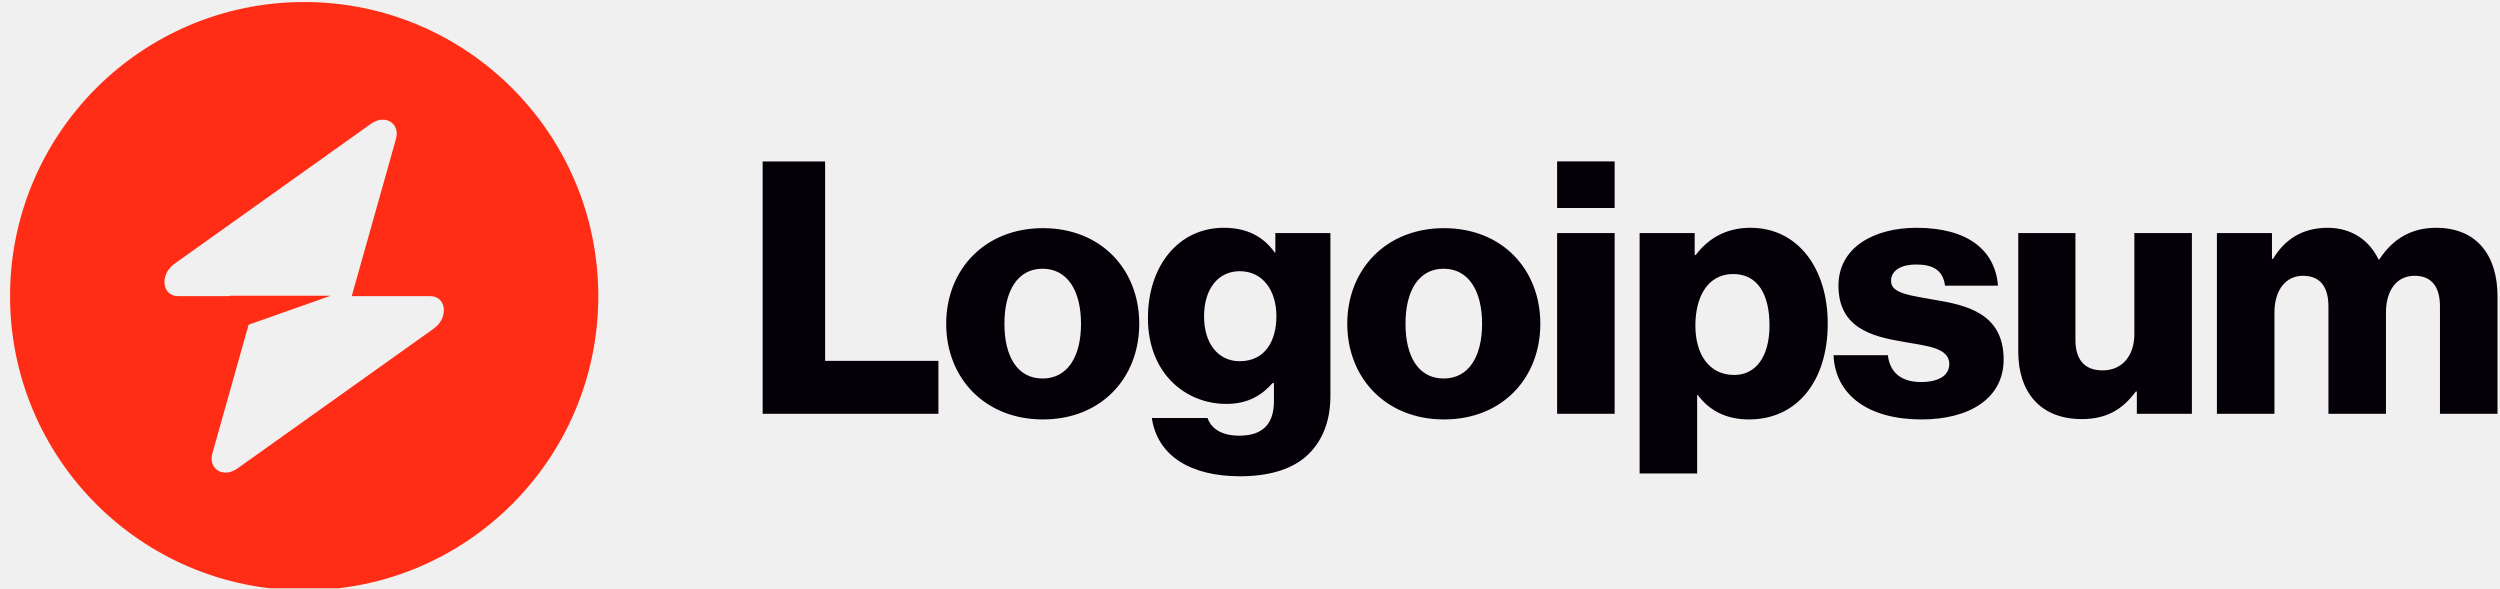
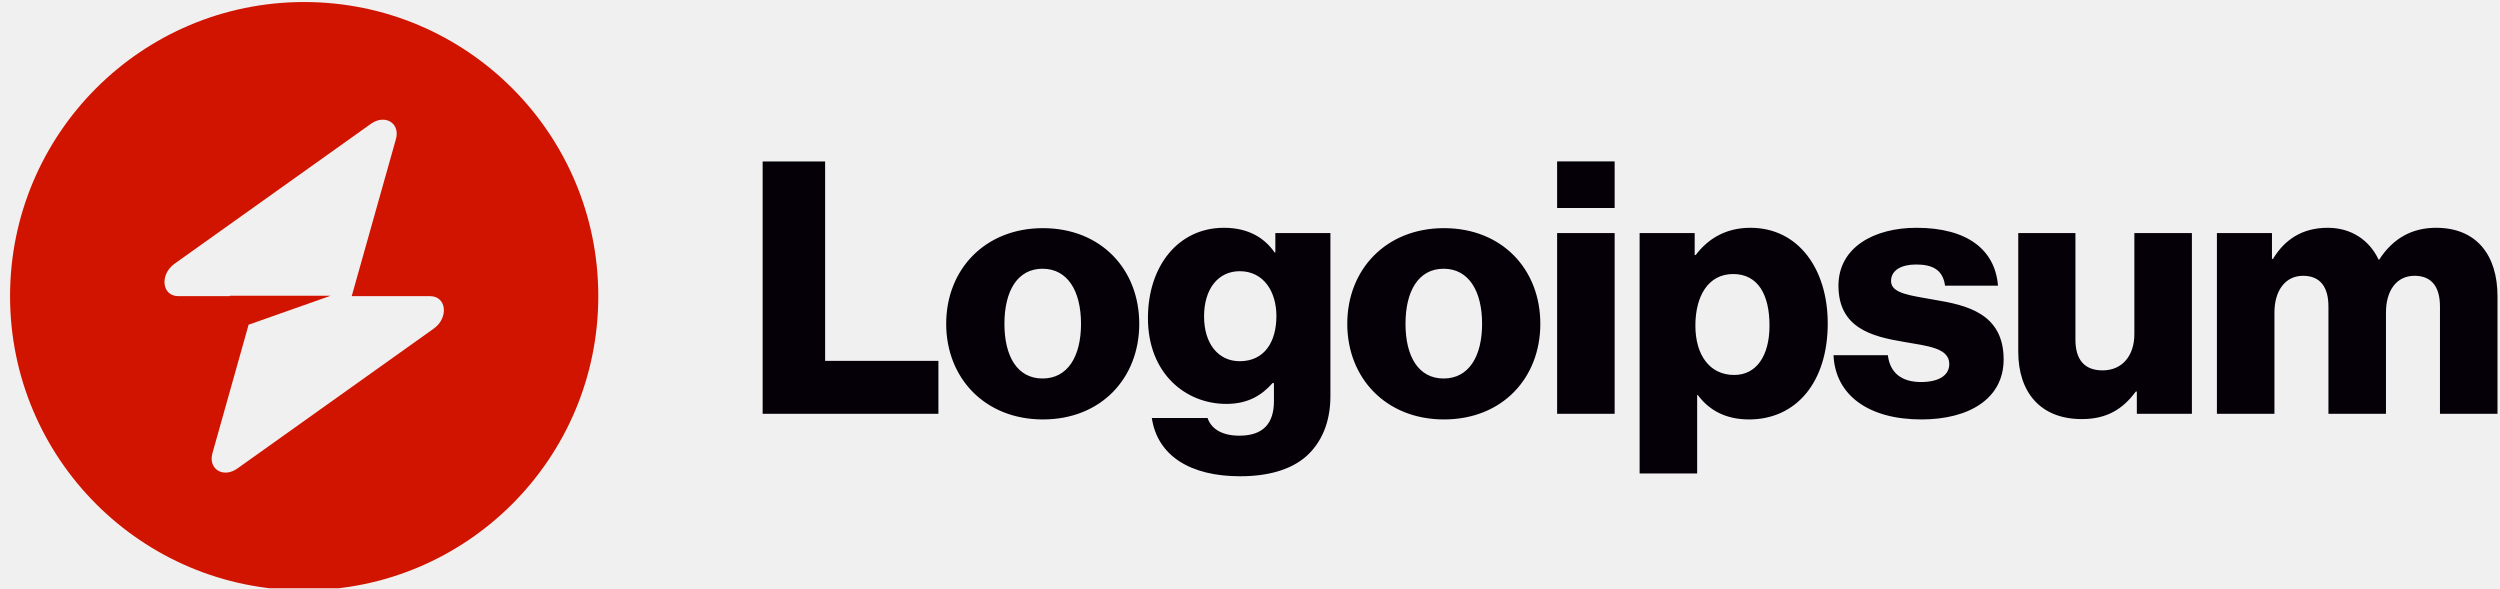
<svg xmlns="http://www.w3.org/2000/svg" width="170" height="40" fill="none">
  <g clip-path="url(#a)">
    <path fill="#050008" d="M51.86 28.138h11.952v-3.6h-7.704v-13.56H51.86zm19.033-2.4c-1.704 0-2.592-1.488-2.592-3.72s.888-3.744 2.592-3.744 2.616 1.512 2.616 3.744-.912 3.72-2.616 3.72m.024 2.784c3.96 0 6.552-2.808 6.552-6.504s-2.592-6.504-6.552-6.504c-3.936 0-6.576 2.808-6.576 6.504s2.64 6.504 6.576 6.504m13.407 3.864c1.824 0 3.432-.408 4.512-1.368.984-.888 1.632-2.232 1.632-4.08V15.85h-3.744v1.32h-.048c-.72-1.032-1.824-1.68-3.456-1.68-3.048 0-5.16 2.544-5.16 6.144 0 3.768 2.568 5.832 5.328 5.832 1.488 0 2.424-.6 3.144-1.416h.096v1.224c0 1.488-.696 2.352-2.352 2.352-1.296 0-1.944-.552-2.16-1.2h-3.792c.384 2.568 2.616 3.96 6 3.96m-.024-7.824c-1.464 0-2.424-1.2-2.424-3.048 0-1.872.96-3.072 2.424-3.072 1.632 0 2.496 1.392 2.496 3.048 0 1.728-.792 3.072-2.496 3.072m13.866 1.176c-1.704 0-2.592-1.488-2.592-3.72s.888-3.744 2.592-3.744 2.616 1.512 2.616 3.744-.912 3.72-2.616 3.72m.024 2.784c3.96 0 6.552-2.808 6.552-6.504s-2.592-6.504-6.552-6.504c-3.936 0-6.576 2.808-6.576 6.504s2.64 6.504 6.576 6.504m7.694-.384h3.912V15.85h-3.912zm0-13.993h3.912v-3.168h-3.912zm5.61 18.049h3.912v-5.328h.048c.768 1.032 1.896 1.656 3.48 1.656 3.216 0 5.352-2.544 5.352-6.528 0-3.696-1.992-6.504-5.256-6.504-1.68 0-2.88.744-3.72 1.848h-.072V15.85h-3.744zm6.432-6.696c-1.68 0-2.64-1.368-2.64-3.36s.864-3.504 2.568-3.504c1.68 0 2.472 1.392 2.472 3.504 0 2.088-.912 3.36-2.4 3.36m12.729 3.024c3.216 0 5.592-1.392 5.592-4.08 0-3.144-2.544-3.696-4.704-4.056-1.56-.288-2.952-.408-2.952-1.272 0-.768.744-1.128 1.704-1.128 1.08 0 1.824.336 1.968 1.44h3.6c-.192-2.424-2.064-3.936-5.544-3.936-2.904 0-5.304 1.344-5.304 3.936 0 2.88 2.28 3.456 4.416 3.816 1.632.288 3.12.408 3.12 1.512 0 .792-.744 1.224-1.92 1.224-1.296 0-2.112-.6-2.256-1.824h-3.696c.12 2.712 2.376 4.368 5.976 4.368m10.906-.024c1.704 0 2.784-.672 3.672-1.872h.072v1.512h3.744V15.85h-3.912v6.864c0 1.464-.816 2.472-2.16 2.472-1.248 0-1.848-.744-1.848-2.088V15.85h-3.888v8.064c0 2.736 1.488 4.584 4.32 4.584m9.189-.36h3.912V21.25c0-1.464.72-2.496 1.944-2.496 1.176 0 1.728.768 1.728 2.088v7.296h3.912V21.25c0-1.464.696-2.496 1.944-2.496 1.176 0 1.728.768 1.728 2.088v7.296h3.912v-7.992c0-2.76-1.392-4.656-4.176-4.656-1.584 0-2.904.672-3.864 2.16h-.048c-.624-1.32-1.848-2.16-3.456-2.16-1.776 0-2.952.84-3.72 2.112h-.072V15.85h-3.744z" />
-     <path fill="#ff2d16" fill-rule="evenodd" d="M20.684 40.138c11.046 0 20-8.955 20-20s-8.954-20-20-20-20 8.954-20 20 8.954 20 20 20m6.24-30.683c.303-1.08-.744-1.717-1.7-1.036l-13.347 9.508c-1.037.739-.874 2.21.245 2.21h3.515v-.027h6.85l-5.582 1.97-2.46 8.74c-.304 1.08.743 1.718 1.7 1.036l13.346-9.508c1.037-.738.874-2.21-.245-2.21h-5.33z" clip-rule="evenodd" />
+     <path fill="#d11400" fill-rule="evenodd" d="M20.684 40.138c11.046 0 20-8.955 20-20s-8.954-20-20-20-20 8.954-20 20 8.954 20 20 20m6.24-30.683c.303-1.08-.744-1.717-1.7-1.036l-13.347 9.508c-1.037.739-.874 2.21.245 2.21h3.515v-.027h6.85l-5.582 1.97-2.46 8.74c-.304 1.08.743 1.718 1.7 1.036l13.346-9.508c1.037-.738.874-2.21-.245-2.21h-5.33z" clip-rule="evenodd" />
  </g>
  <defs>
    <clipPath id="a">
      <path fill="#fff" d="M0 0h170v40H0z" />
    </clipPath>
  </defs>
</svg>
